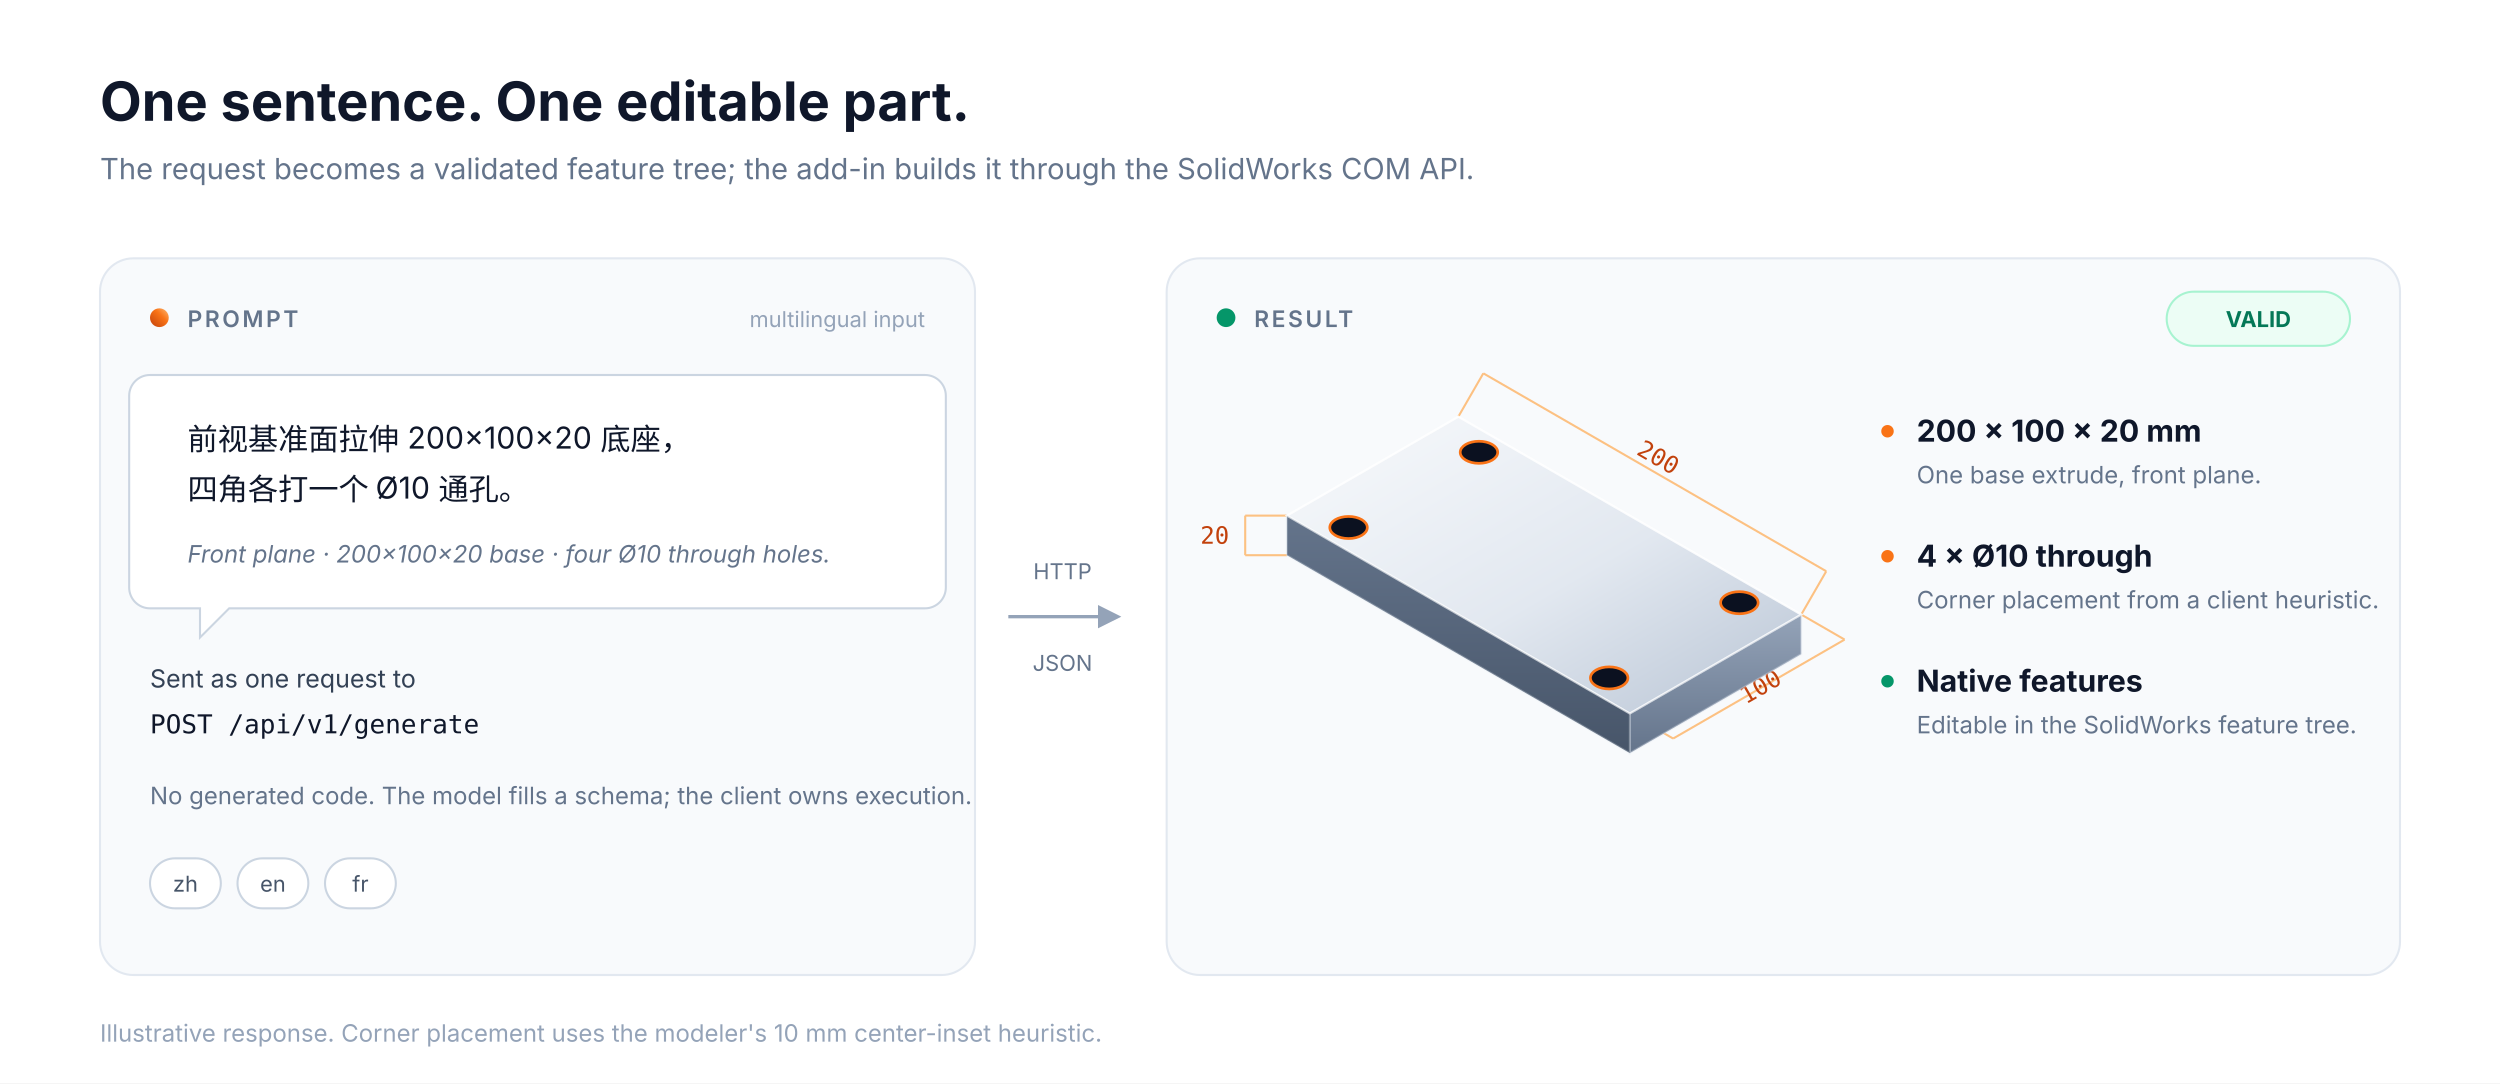
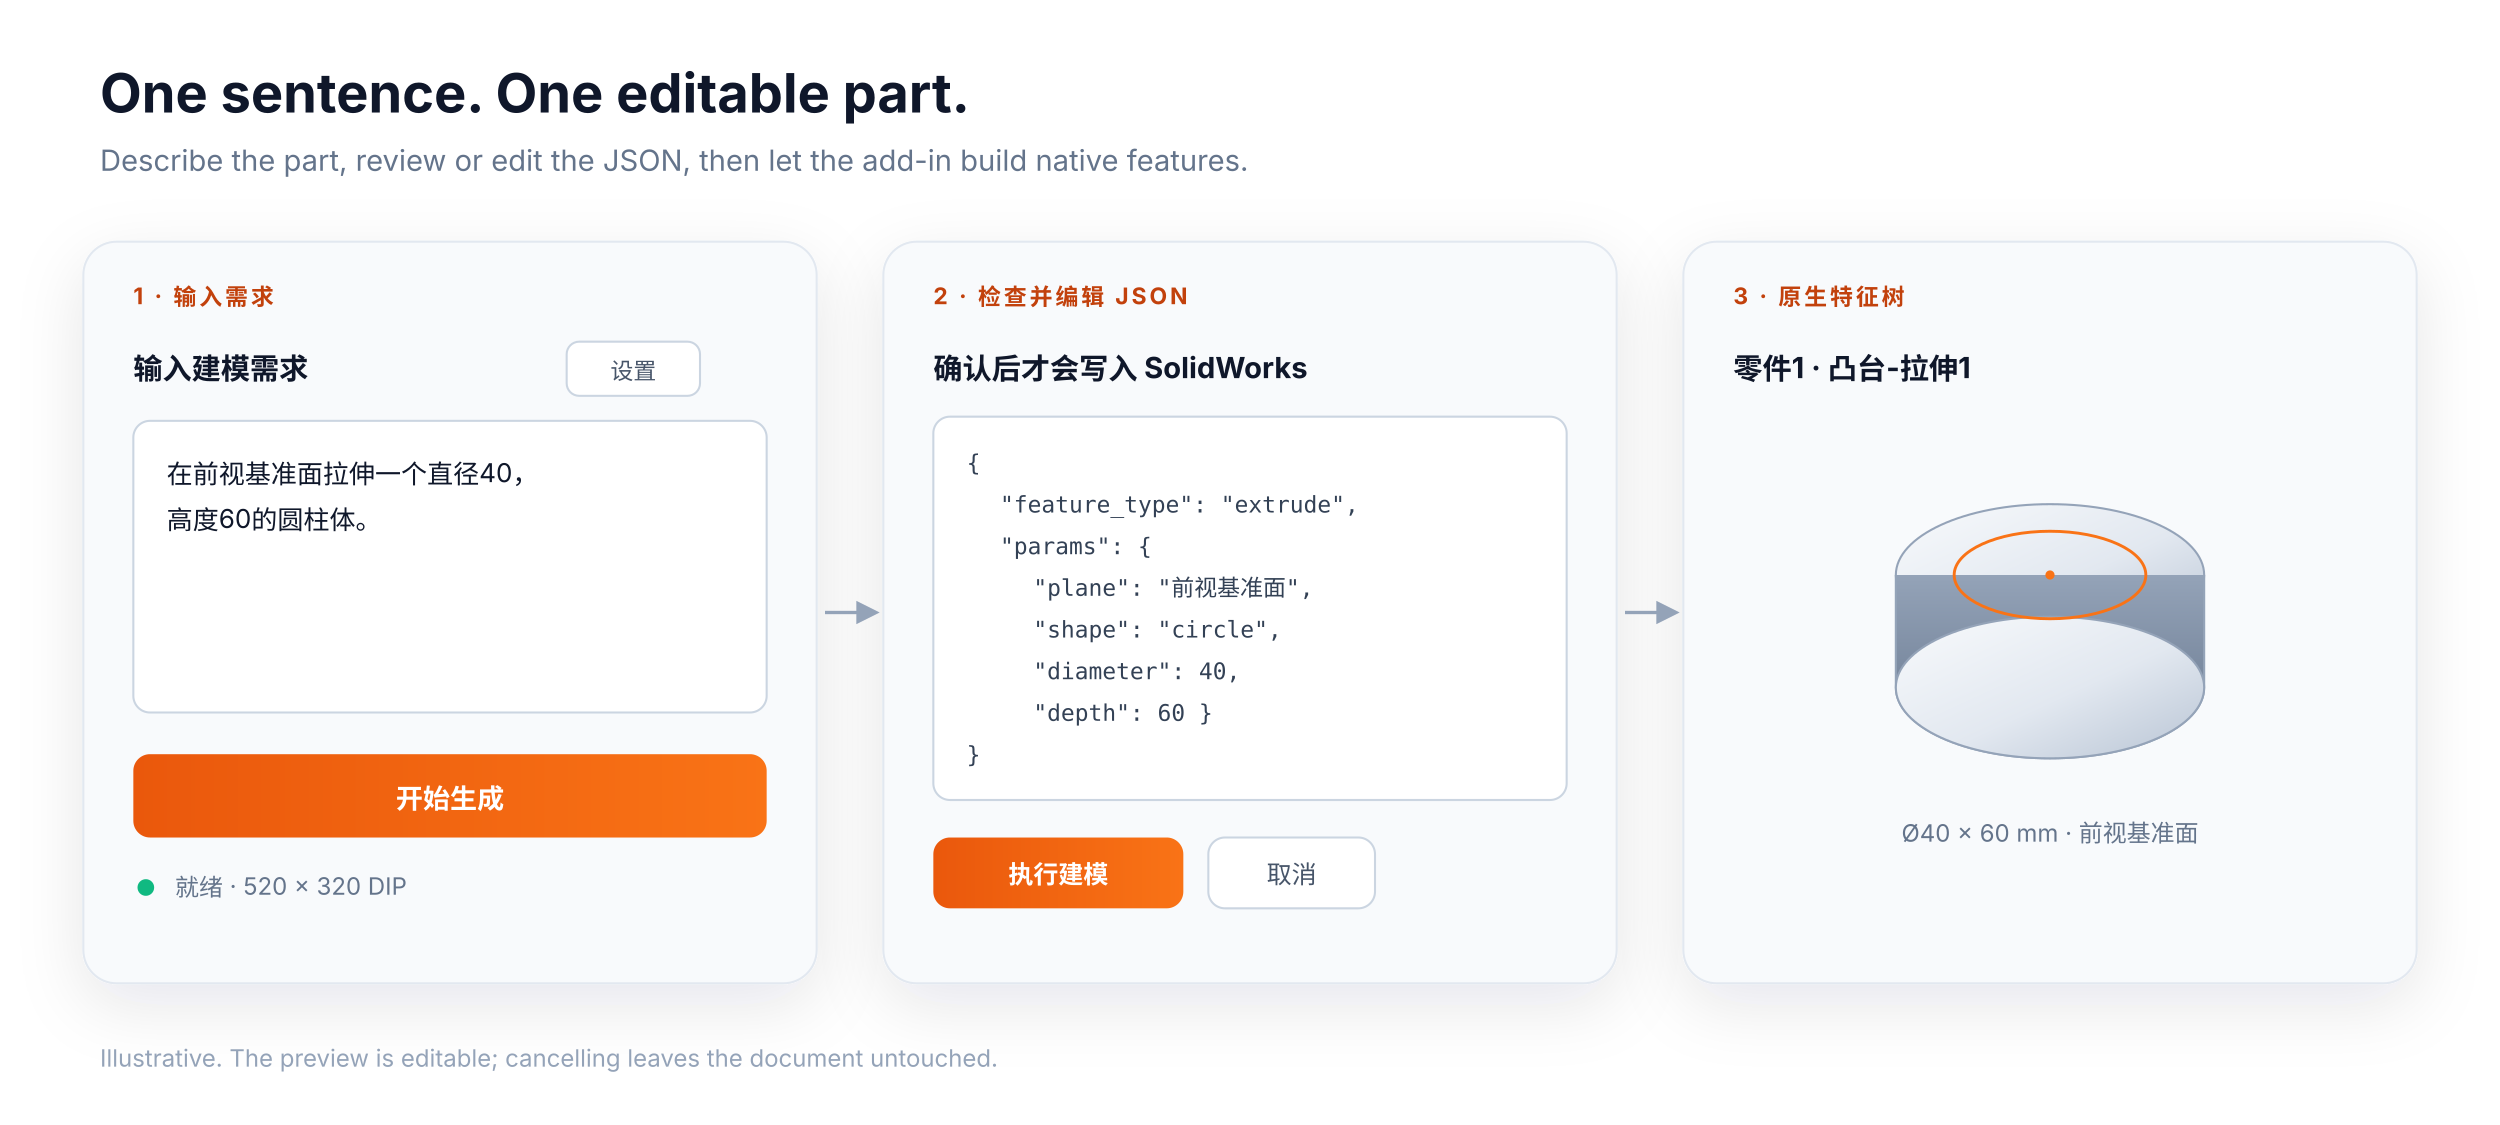
- <svg xmlns="http://www.w3.org/2000/svg" width="1200" height="520" viewBox="0 0 1200 520" role="img" aria-labelledby="demo-title demo-desc">
+ <svg xmlns="http://www.w3.org/2000/svg" width="1200" height="540" viewBox="0 0 1200 540" role="img" aria-labelledby="demo-title demo-desc">
  <defs>
-     <linearGradient id="top" x1="0" y1="0" x2="1" y2="1">
+     <linearGradient id="btn" x1="0" y1="0" x2="1" y2="0">
+       <stop offset="0" stop-color="#EA580C" />
+       <stop offset="1" stop-color="#F97316" />
+     </linearGradient>
+     <linearGradient id="steel" x1="0" y1="0" x2="1" y2="1">
      <stop offset="0" stop-color="#F8FAFC" />
      <stop offset="0.55" stop-color="#E2E8F0" />
      <stop offset="1" stop-color="#B8C4D4" />
    </linearGradient>
-     <linearGradient id="sideR" x1="0" y1="0" x2="0" y2="1">
+     <linearGradient id="steelSide" x1="0" y1="0" x2="0" y2="1">
      <stop offset="0" stop-color="#94A3B8" />
      <stop offset="1" stop-color="#64748B" />
    </linearGradient>
-     <linearGradient id="sideL" x1="0" y1="0" x2="0" y2="1">
-       <stop offset="0" stop-color="#64748B" />
-       <stop offset="1" stop-color="#475569" />
-     </linearGradient>
-     <linearGradient id="ember" x1="0" y1="1" x2="1" y2="0">
-       <stop offset="0" stop-color="#C2410C" />
-       <stop offset="0.6" stop-color="#F97316" />
-       <stop offset="1" stop-color="#FDBA74" />
-     </linearGradient>
    <filter id="shadow" x="-30%" y="-30%" width="160%" height="160%">
-       <feDropShadow dx="0" dy="8" stdDeviation="14" flood-color="#0F172A" flood-opacity="0.08" />
+       <feDropShadow dx="0" dy="10" stdDeviation="16" flood-color="#0F172A" flood-opacity="0.10" />
    </filter>
    <marker id="arrow" viewBox="0 0 10 10" refX="8" refY="5" markerWidth="7" markerHeight="7" orient="auto-start-reverse">
      <path d="M0 0L10 5L0 10z" fill="#94A3B8" />
    </marker>
    <style>
      .ui { font-family: Inter, -apple-system, BlinkMacSystemFont, "Segoe UI", Roboto, Helvetica, Arial, "PingFang SC", "Microsoft YaHei", "Noto Sans CJK SC", sans-serif; }
      .mono { font-family: ui-monospace, SFMono-Regular, Menlo, Consolas, monospace; }
-       .dim { font-family: ui-monospace, SFMono-Regular, Menlo, Consolas, monospace; font-size: 11.5px; fill: #C2410C; }
-       .label { font-size: 11px; fill: #64748B; letter-spacing: 1.2px; font-weight: 600; }
+       .step { font-size: 11px; font-weight: 700; letter-spacing: 1.4px; fill: #C2410C; }
+       .title { font-size: 14px; font-weight: 700; fill: #0F172A; }
      .body { font-size: 11.5px; fill: #64748B; }
+       .code { font-family: ui-monospace, SFMono-Regular, Menlo, Consolas, monospace; font-size: 11px; fill: #334155; }
    </style>
  </defs>
-   <rect width="1200" height="520" fill="#FFFFFF" />
-   <text class="ui" x="48" y="58" font-size="26" font-weight="700" fill="#0F172A">One sentence. One editable part.</text>
-   <text class="ui" x="48" y="86" font-size="14" fill="#64748B">The request becomes a validated feature tree; the add-in builds it through the SolidWorks COM API.</text>
-   <rect x="48" y="124" width="420" height="344" rx="16" fill="#F8FAFC" stroke="#E2E8F0" />
-   <rect x="72" y="148" width="9" height="9" rx="4.5" fill="url(#ember)" />
-   <text class="ui label" x="90" y="157">PROMPT</text>
-   <text class="ui" x="444" y="157" text-anchor="end" font-size="10.5" fill="#94A3B8">multilingual input</text>
-   <path d="M72 180h372a10 10 0 0 1 10 10v92a10 10 0 0 1-10 10H110l-14 14v-14H72a10 10 0 0 1-10-10v-92a10 10 0 0 1 10-10z" fill="#FFFFFF" stroke="#CBD5E1" />
-   <text class="ui" x="90" y="216" font-size="14.5" fill="#0F172A">前视基准面拉伸 200×100×20 底座，</text>
-   <text class="ui" x="90" y="240" font-size="14.5" fill="#0F172A">四角各打一个 Ø10 通孔。</text>
-   <text class="ui" x="90" y="270" font-size="11.5" fill="#64748B" font-style="italic">Front plane · 200×100×20 base · four Ø10 through holes.</text>
-   <text class="ui" x="72" y="330" font-size="12" fill="#334155">Sent as one request to</text>
-   <text class="mono" x="72" y="352" font-size="12.5" fill="#0F172A">POST /api/v1/generate</text>
-   <text class="ui body" x="72" y="386">No generated code. The model fills a schema; the client owns execution.</text>
-   <g>
-     <rect x="72" y="412" width="34" height="24" rx="12" fill="#FFFFFF" stroke="#CBD5E1" />
-     <text class="ui" x="89" y="428" text-anchor="middle" font-size="10.5" fill="#475569">zh</text>
-     <rect x="114" y="412" width="34" height="24" rx="12" fill="#FFFFFF" stroke="#CBD5E1" />
-     <text class="ui" x="131" y="428" text-anchor="middle" font-size="10.5" fill="#475569">en</text>
-     <rect x="156" y="412" width="34" height="24" rx="12" fill="#FFFFFF" stroke="#CBD5E1" />
-     <text class="ui" x="173" y="428" text-anchor="middle" font-size="10.5" fill="#475569">fr</text>
+   <rect width="1200" height="540" fill="#FFFFFF" />
+   <text class="ui" x="48" y="54" font-size="26" font-weight="700" fill="#0F172A">One sentence. One editable part.</text>
+   <text class="ui" x="48" y="82" font-size="14" fill="#64748B">Describe the part, review or edit the JSON, then let the add-in build native features.</text>
+   <rect x="40" y="116" width="352" height="356" rx="16" fill="#F8FAFC" stroke="#E2E8F0" filter="url(#shadow)" />
+   <text class="ui step" x="64" y="146">1 · 输入需求</text>
+   <text class="ui title" x="64" y="182">输入建模需求</text>
+   <rect x="272" y="164" width="64" height="26" rx="6" fill="#FFFFFF" stroke="#CBD5E1" />
+   <text class="ui" x="304" y="182" text-anchor="middle" font-size="11" fill="#475569">设置</text>
+   <rect x="64" y="202" width="304" height="140" rx="8" fill="#FFFFFF" stroke="#CBD5E1" />
+   <text class="ui" x="80" y="232" font-size="12.5" fill="#0F172A">在前视基准面拉伸一个直径40，</text>
+   <text class="ui" x="80" y="254" font-size="12.5" fill="#0F172A">高度60的圆柱体。</text>
+   <rect x="64" y="362" width="304" height="40" rx="8" fill="url(#btn)" />
+   <text class="ui" x="216" y="388" text-anchor="middle" font-size="13" font-weight="700" fill="#FFFFFF">开始生成</text>
+   <circle cx="70" cy="426" r="4" fill="#10B981" />
+   <text class="ui" x="84" y="430" font-size="11.5" fill="#64748B">就绪 · 520 × 320 DIP</text>
+   <rect x="424" y="116" width="352" height="356" rx="16" fill="#F8FAFC" stroke="#E2E8F0" filter="url(#shadow)" />
+   <text class="ui step" x="448" y="146">2 · 检查并编辑 JSON</text>
+   <text class="ui title" x="448" y="182">确认后才会写入 SolidWorks</text>
+   <rect x="448" y="200" width="304" height="184" rx="8" fill="#FFFFFF" stroke="#CBD5E1" />
+   <text class="code" x="464" y="226">{</text>
+   <text class="code" x="480" y="246">"feature_type": "extrude",</text>
+   <text class="code" x="480" y="266">"params": {</text>
+   <text class="code" x="496" y="286">"plane": "前视基准面",</text>
+   <text class="code" x="496" y="306">"shape": "circle",</text>
+   <text class="code" x="496" y="326">"diameter": 40,</text>
+   <text class="code" x="496" y="346">"depth": 60 }</text>
+   <text class="code" x="464" y="366">}</text>
+   <rect x="448" y="402" width="120" height="34" rx="8" fill="url(#btn)" />
+   <text class="ui" x="508" y="424" text-anchor="middle" font-size="12" font-weight="700" fill="#FFFFFF">执行建模</text>
+   <rect x="580" y="402" width="80" height="34" rx="8" fill="#FFFFFF" stroke="#CBD5E1" />
+   <text class="ui" x="620" y="424" text-anchor="middle" font-size="12" fill="#475569">取消</text>
+   <rect x="808" y="116" width="352" height="356" rx="16" fill="#F8FAFC" stroke="#E2E8F0" filter="url(#shadow)" />
+   <text class="ui step" x="832" y="146">3 · 原生特征树</text>
+   <text class="ui title" x="832" y="182">零件1 · 凸台-拉伸1</text>
+   <g transform="translate(984 276)">
+     <ellipse cx="0" cy="0" rx="74" ry="34" fill="url(#steel)" stroke="#94A3B8" />
+     <path d="M-74 0v54a74 34 0 0 0 148 0V0" fill="url(#steelSide)" stroke="#94A3B8" />
+     <ellipse cx="0" cy="54" rx="74" ry="34" fill="url(#steel)" stroke="#94A3B8" />
+     <ellipse cx="0" cy="0" rx="46" ry="21" fill="none" stroke="#F97316" stroke-width="1.4" />
+     <circle cx="0" cy="0" r="2.2" fill="#F97316" />
  </g>
-   <g>
-     <line x1="484" y1="296" x2="536" y2="296" stroke="#94A3B8" stroke-width="1.6" marker-end="url(#arrow)" />
-     <text class="ui" x="510" y="278" text-anchor="middle" font-size="10.5" fill="#64748B">HTTP</text>
-     <text class="ui" x="510" y="322" text-anchor="middle" font-size="10.5" fill="#64748B">JSON</text>
+   <text class="ui" x="984" y="404" text-anchor="middle" font-size="11.5" fill="#64748B">Ø40 × 60 mm · 前视基准面</text>
+   <g stroke="#94A3B8" stroke-width="1.6">
+     <line x1="396" y1="294" x2="420" y2="294" marker-end="url(#arrow)" />
+     <line x1="780" y1="294" x2="804" y2="294" marker-end="url(#arrow)" />
  </g>
-   <rect x="560" y="124" width="592" height="344" rx="16" fill="#F8FAFC" stroke="#E2E8F0" />
-   <rect x="584" y="148" width="9" height="9" rx="4.5" fill="#059669" />
-   <text class="ui label" x="602" y="157">RESULT</text>
-   <g>
-     <rect x="1040" y="140" width="88" height="26" rx="13" fill="#ECFDF5" stroke="#A7F3D0" />
-     <text class="ui" x="1084" y="157" text-anchor="middle" font-size="10.5" font-weight="700" fill="#047857">VALID</text>
-   </g>
-   <g stroke="#FDBA74" stroke-width="1" fill="none" opacity="0.9">
-     <path d="M700 200 L712 179.2 M864.6 295 L876.6 274.2" />
-     <path d="M712 179.2 L876.6 274.2" />
-   </g>
-   <text class="dim" x="794" y="223" text-anchor="middle" transform="rotate(30 794 223)">200</text>
-   <g stroke="#FDBA74" stroke-width="1" fill="none" opacity="0.9">
-     <path d="M864.6 295 L885.4 307 M782.3 342.5 L803.1 354.5" />
-     <path d="M885.4 307 L803.1 354.5" />
-   </g>
-   <text class="dim" x="847" y="333" text-anchor="middle" transform="rotate(-30 847 333)">100</text>
-   <g stroke="#FDBA74" stroke-width="1" fill="none" opacity="0.9">
-     <path d="M617.7 247.5 L597.7 247.5 M617.7 266.5 L597.7 266.5" />
-     <path d="M597.7 247.5 L597.7 266.5" />
-   </g>
-   <text class="dim" x="590" y="261" text-anchor="end">20</text>
-   <polygon points="700,200 864.6,295 782.3,342.5 617.7,247.5" fill="url(#top)" stroke="#FFFFFF" stroke-opacity="0.7" />
-   <polygon points="864.6,295 782.3,342.5 782.3,361.5 864.6,314" fill="url(#sideR)" stroke="#E2E8F0" stroke-opacity="0.35" />
-   <polygon points="617.7,247.5 782.3,342.5 782.3,361.5 617.7,266.5" fill="url(#sideL)" stroke="#E2E8F0" stroke-opacity="0.25" />
-   <polygon points="700,200 864.6,295 782.3,342.5 617.7,247.5" fill="none" stroke="#FFFFFF" stroke-opacity="0.55" />
-   <g>
-     <ellipse cx="709.9" cy="217.1" rx="9" ry="5.3" fill="#0B1120" stroke="#F97316" stroke-width="1.3" />
-     <ellipse cx="834.9" cy="289.3" rx="9" ry="5.3" fill="#0B1120" stroke="#F97316" stroke-width="1.3" />
-     <ellipse cx="647.3" cy="253.2" rx="9" ry="5.3" fill="#0B1120" stroke="#F97316" stroke-width="1.3" />
-     <ellipse cx="772.4" cy="325.4" rx="9" ry="5.3" fill="#0B1120" stroke="#F97316" stroke-width="1.3" />
-   </g>
-   <g>
-     <circle cx="906" cy="207" r="3" fill="#F97316" />
-     <text class="ui" x="920" y="212" font-size="14.5" font-weight="700" fill="#0F172A">200 × 100 × 20 mm</text>
-     <text class="ui body" x="920" y="232">One base extrude, front plane.</text>
-     <circle cx="906" cy="267" r="3" fill="#F97316" />
-     <text class="ui" x="920" y="272" font-size="14.5" font-weight="700" fill="#0F172A">4 × Ø10 through</text>
-     <text class="ui body" x="920" y="292">Corner placement from a client heuristic.</text>
-     <circle cx="906" cy="327" r="3" fill="#059669" />
-     <text class="ui" x="920" y="332" font-size="14.5" font-weight="700" fill="#0F172A">Native features</text>
-     <text class="ui body" x="920" y="352">Editable in the SolidWorks feature tree.</text>
-   </g>
-   <text class="ui" x="48" y="500" font-size="11.5" fill="#94A3B8">Illustrative response. Corner placement uses the modeler's 10 mm center-inset heuristic.</text>
+   <text class="ui" x="48" y="512" font-size="11.5" fill="#94A3B8">Illustrative. The preview is editable; cancelling leaves the document untouched.</text>
</svg>
